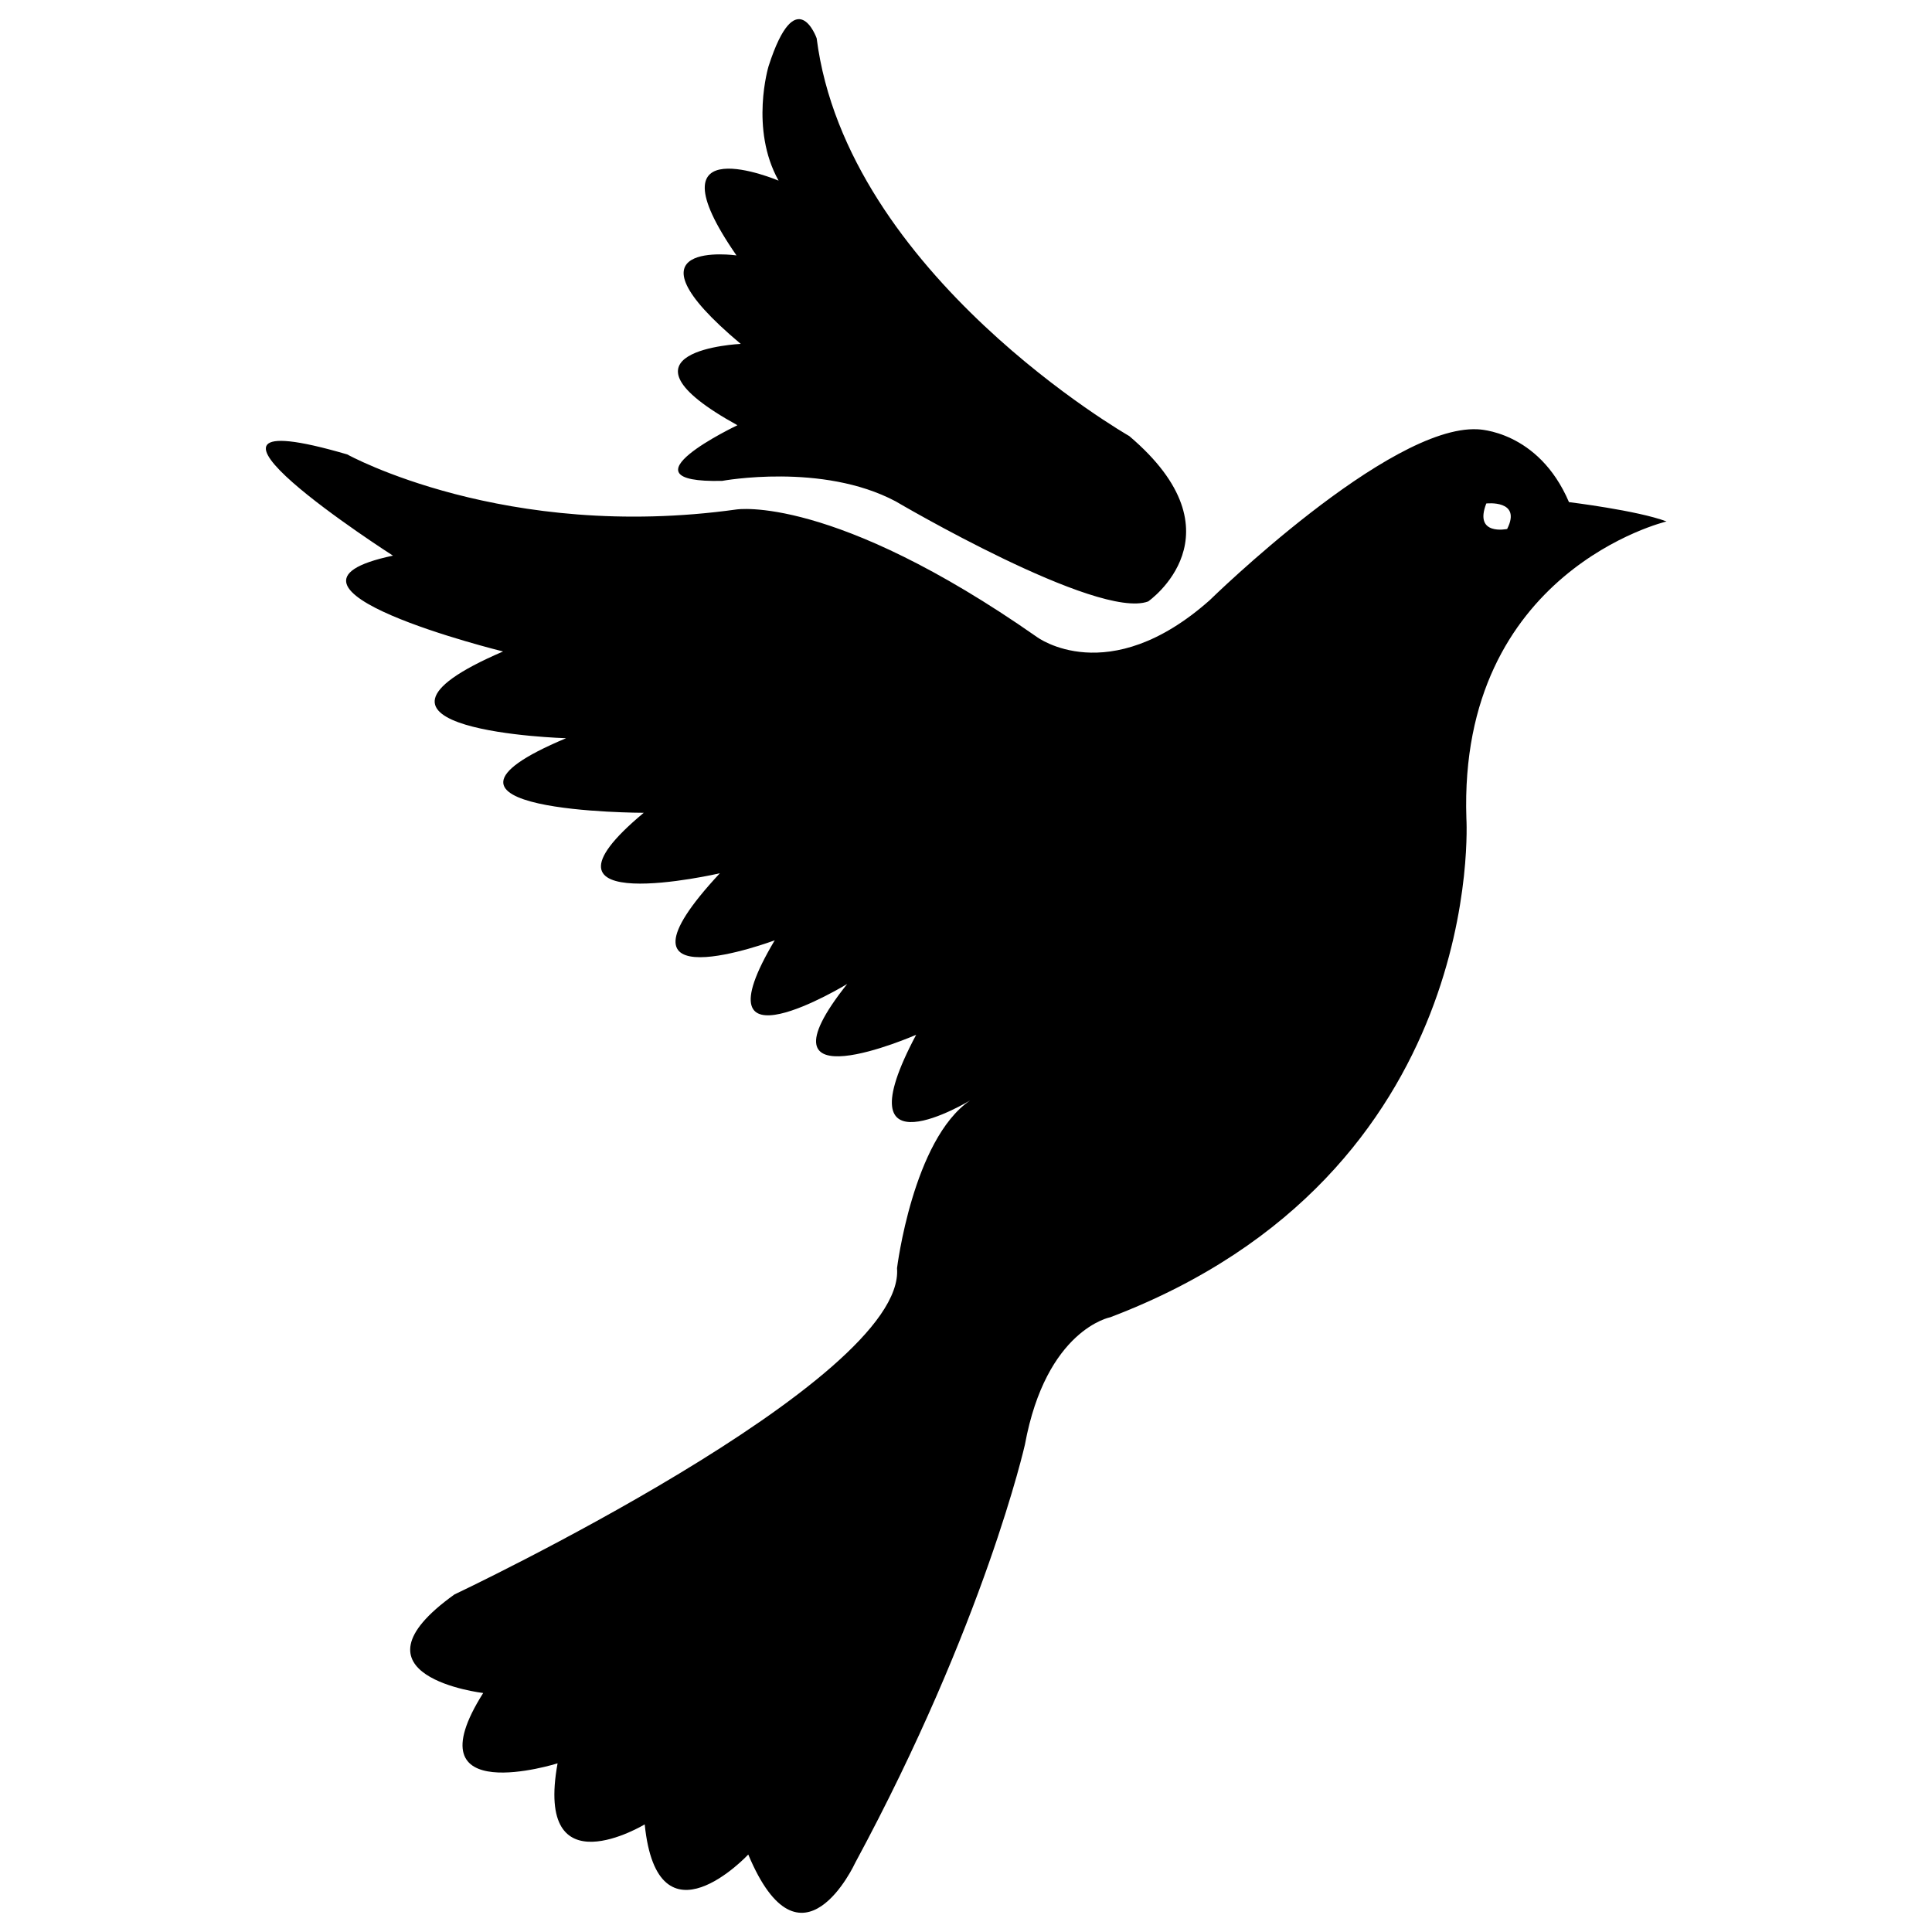
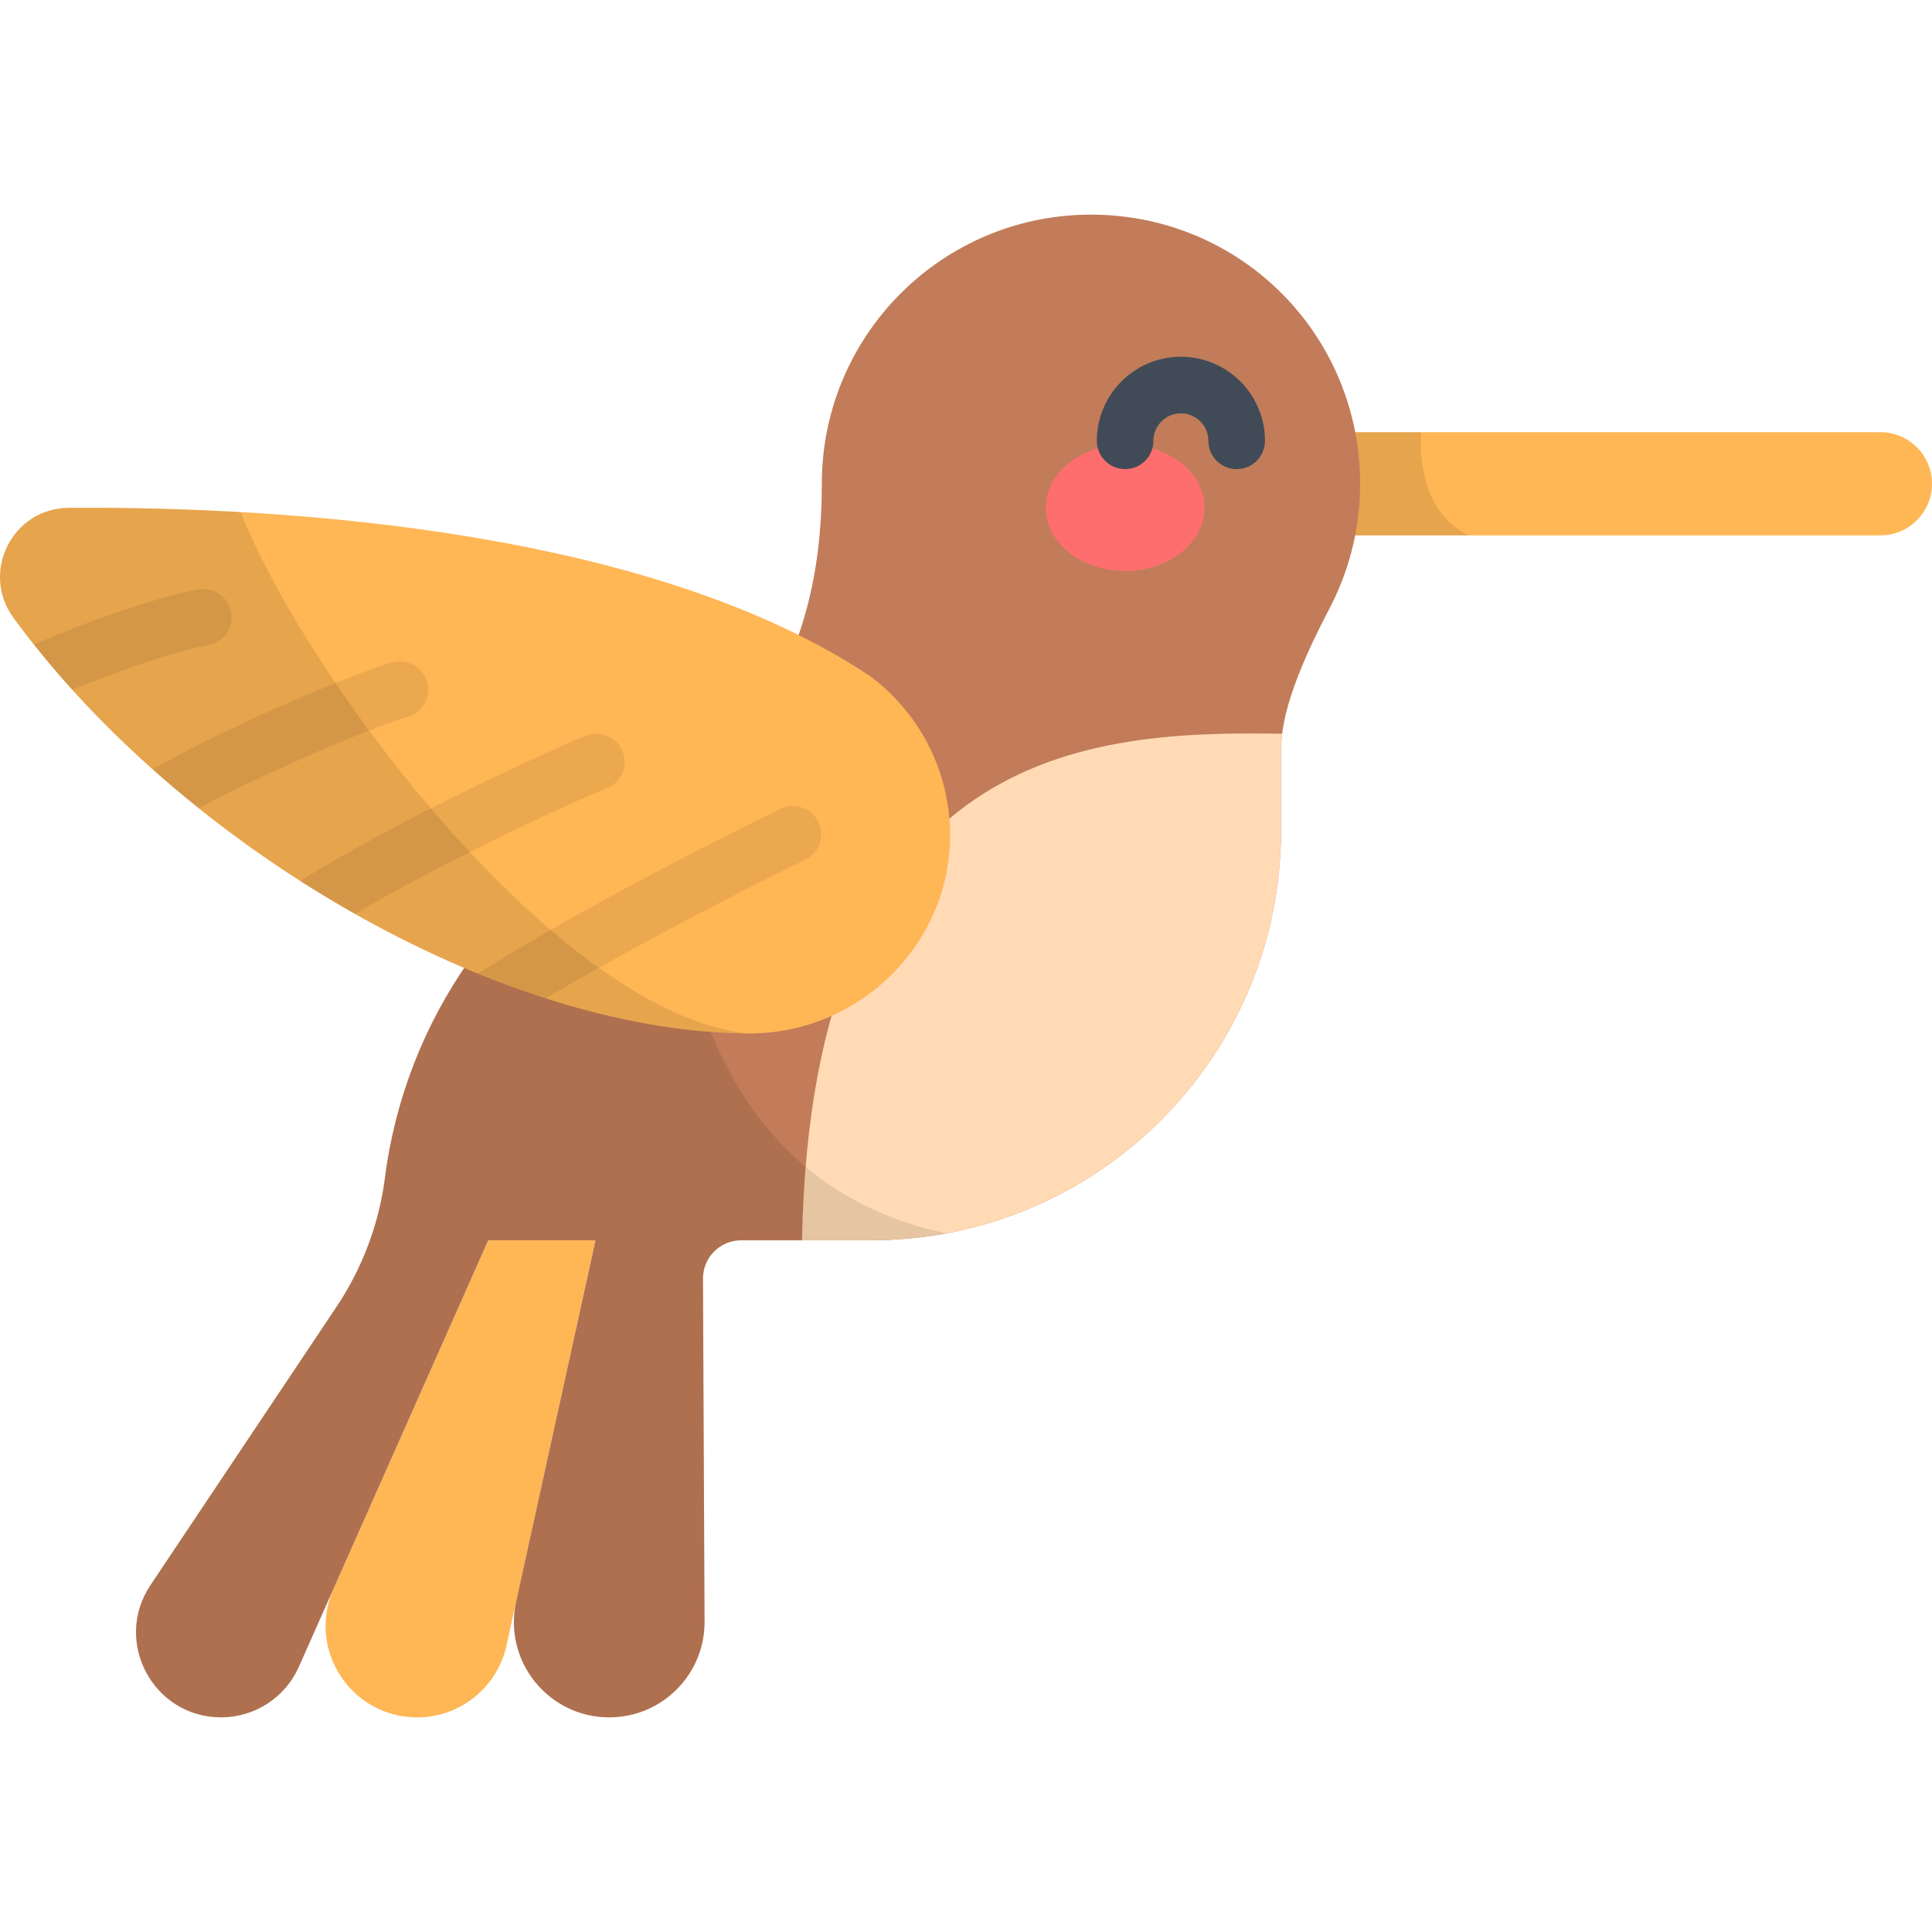
- <svg xmlns="http://www.w3.org/2000/svg" version="1.1" x="0px" y="0px" viewBox="0 0 1000 1000" enable-background="new 0 0 1000 1000" xml:space="preserve">
-   <g>
-     <path d="M759,423.6c0,0,11.4,183.8-184.3,258.2c0,0-33.2,6.2-44.2,65.9c0,0-20.7,92.1-87.9,216.6c0,0-28,60.8-55.3-4.4c0,0-46.9,50.2-53.6-15.6c0,0-57.1,34.5-45.1-31.6c0,0-76.8,24.2-38.5-36.4c0,0-74-8.7-14.9-51c0,0,233.8-110.5,229.1-168.9c0,0,8.2-66.6,37.8-86.8c0,0-67.8,41-27.9-34c0,0-86.8,38-35.7-26.3c0,0-80,48.7-37.5-22.6c0,0-93.3,34.9-28.4-34.7c0,0-106.4,24.5-39.4-31.3c0,0-132.1-0.1-40.2-38.6c0,0-128.2-3.8-32.6-44.9c0,0-135-33.2-57-49.6c0,0-130.7-83.7-23.7-52.4c0,0,81.5,45.2,201.5,28.5c0,0,49.7-8,155.5,66c0,0,36.8,27.6,89.4-19c0,0,92.7-90.9,138.7-88.5c0,0,31.4,0.5,47.3,37.7c0,0,35.4,4.3,50.5,10C862.6,269.9,754.7,295.5,759,423.6z M769.3,260.6c-6.6,16.9,10.8,13.2,10.8,13.2C787.8,258.5,769.3,260.6,769.3,260.6z M594.3,311.3c-26.1,9.8-130.7-51.8-130.7-51.8c-38-20.2-89.8-10.6-89.8-10.6c-55.6,1.3,7.9-28.8,7.9-28.8c-70.3-38.8,1.7-42.1,1.7-42.1c-65.2-54.7-2.2-45.8-2.2-45.8c-47-67.8,21.8-38.7,21.8-38.7c-15-26.8-5.2-59.2-5.2-59.2c14.3-44.5,24.9-14.5,24.9-14.5c15.6,122.3,161.8,205.9,161.8,205.9C644.4,276.5,594.3,311.3,594.3,311.3z" />
-   </g>
+ <svg xmlns="http://www.w3.org/2000/svg" t="1652347983285" class="icon" viewBox="0 0 1024 1024" version="1.1" p-id="29800" width="200" height="200">
+   <defs>
+     <style type="text/css" />
+   </defs>
+   <path d="M678.977 229.073h317.679c15.102 0 27.344 12.242 27.344 27.344s-12.242 27.344-27.344 27.344H678.977v-54.688z" fill="#FFB655" p-id="29801" />
+   <path d="M753.199 229.073H678.977v54.686h99.352c-21.152-10.282-26.392-34.944-25.13-54.686z" opacity=".1" p-id="29802" />
+   <path d="M221.087 910.24c22.772 0 42.474-15.844 47.362-38.084l47.19-214.773h-56.86l-82.01 184.687c-14.238 32.064 9.234 68.17 44.318 68.17z" fill="#FFB655" p-id="29803" />
+   <path d="M720.781 250.639c-2.952-74.282-61.852-133.481-136.119-136.739-81.71-3.584-149.079 61.598-149.079 142.515 0 41.566-7.332 125.088-85.904 167.479a256.573 256.573 0 0 0-9.464 4.76c-0.438 0.204-0.846 0.424-1.288 0.624l0.082-0.008c-72.25 38.476-124.082 110.238-134.965 194.837a160.075 160.075 0 0 1-25.68 68.516l-98.606 147.531c-20.008 29.934 1.45 70.082 37.454 70.082a45.052 45.052 0 0 0 41.174-26.766l100.394-226.091h56.86l-42.076 191.495c-6.926 31.52 17.072 61.364 49.346 61.364 27.994 0 50.65-22.762 50.522-50.754l-0.836-181.767c-0.052-11.216 9.026-20.336 20.244-20.336h68.828c120.02 0 217.313-97.294 217.313-217.313v-40.994c0-11.354 1.486-30.108 24.612-74.504 0.286-0.526 0.548-1.068 0.828-1.598 0.3-0.572 0.562-1.096 0.868-1.676l-0.01-0.002c10.778-21.066 16.516-45.138 15.504-70.656z" fill="#C27C59" p-id="29804" />
+   <path d="M425.078 657.381h36.586c120.02 0 217.313-97.294 217.313-217.313v-40.994c0-2.834 0.094-6.128 0.592-10.166-100.416-1.604-249.417 5.008-254.491 268.473z" fill="#FFDAB5" p-id="29805" />
+   <path d="M501.57 653.711c-122.794-25.62-148.627-150.149-144.029-234.359a166.297 166.297 0 0 1-7.866 4.544 256.573 256.573 0 0 0-9.464 4.76c-0.438 0.204-0.846 0.424-1.288 0.624l0.082-0.008c-72.25 38.476-124.082 110.238-134.965 194.837a160.075 160.075 0 0 1-25.68 68.516L79.754 840.157c-20.008 29.934 1.45 70.082 37.454 70.082a45.052 45.052 0 0 0 41.174-26.766l100.394-226.091h56.86L273.559 848.877c-6.926 31.52 17.072 61.364 49.346 61.364 27.994 0 50.65-22.762 50.522-50.754l-0.836-181.767c-0.052-11.216 9.026-20.336 20.244-20.336h68.828a218.619 218.619 0 0 0 39.908-3.672z" opacity=".1" p-id="29806" />
+   <path d="M554.26 269.121a42.08 33.508 0 1 0 84.16 0 42.08 33.508 0 1 0-84.16 0Z" fill="#FF6E6E" p-id="29807" />
+   <path d="M655.473 248.653a15 15 0 0 1-15-15c0-8.034-6.536-14.57-14.57-14.57s-14.57 6.536-14.57 14.57a15 15 0 0 1-30 0c0-24.576 19.994-44.57 44.57-44.57s44.57 19.994 44.57 44.57a15 15 0 0 1-15 15z" fill="#414B58" p-id="29808" />
+   <path d="M461.334 358.477c-115.464-77.2-308.129-90.14-424.904-89.324-29.944 0.21-46.94 34.212-29.246 58.37 87.81 119.9 254.781 219.131 388.974 220.255 59.074 0.494 108.206-47.512 107.382-106.582-0.474-33.85-16.95-63.832-42.206-82.72z" fill="#FFB655" p-id="29809" />
+   <path d="M127.552 271.427a1430.974 1430.974 0 0 0-91.124-2.272c-29.944 0.21-46.94 34.212-29.246 58.37 87.81 119.9 254.781 219.131 388.974 220.255h0.012c-99.932-10.696-233.033-186.617-268.617-276.353z" opacity=".1" p-id="29810" />
+   <path d="M226.301 361.371a15.004 15.004 0 0 0-18.584-10.232c-19.574 5.674-84.324 32.36-126.824 56.61a607.258 607.258 0 0 0 24.492 20.662c37.784-20.224 91.45-42.882 110.684-48.456a15.002 15.002 0 0 0 10.232-18.584z m-103.756-36.538a15 15 0 0 0-17.182-12.442c-16.694 2.67-54.658 14.958-87.37 29.27a492.538 492.538 0 0 0 20.332 23.954c27.862-11.54 58.544-21.484 71.778-23.602a15 15 0 0 0 12.442-17.18z m311.187 110.898a15.004 15.004 0 0 0-20.02-7.016c-1.332 0.642-97.152 47.104-160.409 87.33a497.338 497.338 0 0 0 35.892 13.084 1362.175 1362.175 0 0 1 30.418-17.486c46.052-25.742 92.928-49.076 107.104-55.894a14.998 14.998 0 0 0 7.016-20.018z m-103.726-37.348a15 15 0 0 0-19.46-8.446c-16.118 6.362-100.662 44.87-151.369 77.024a616.908 616.908 0 0 0 28.912 17.394c44.08-25.886 109.79-57.164 133.473-66.512a15 15 0 0 0 8.444-19.46z" opacity=".08" p-id="29811" />
</svg>
